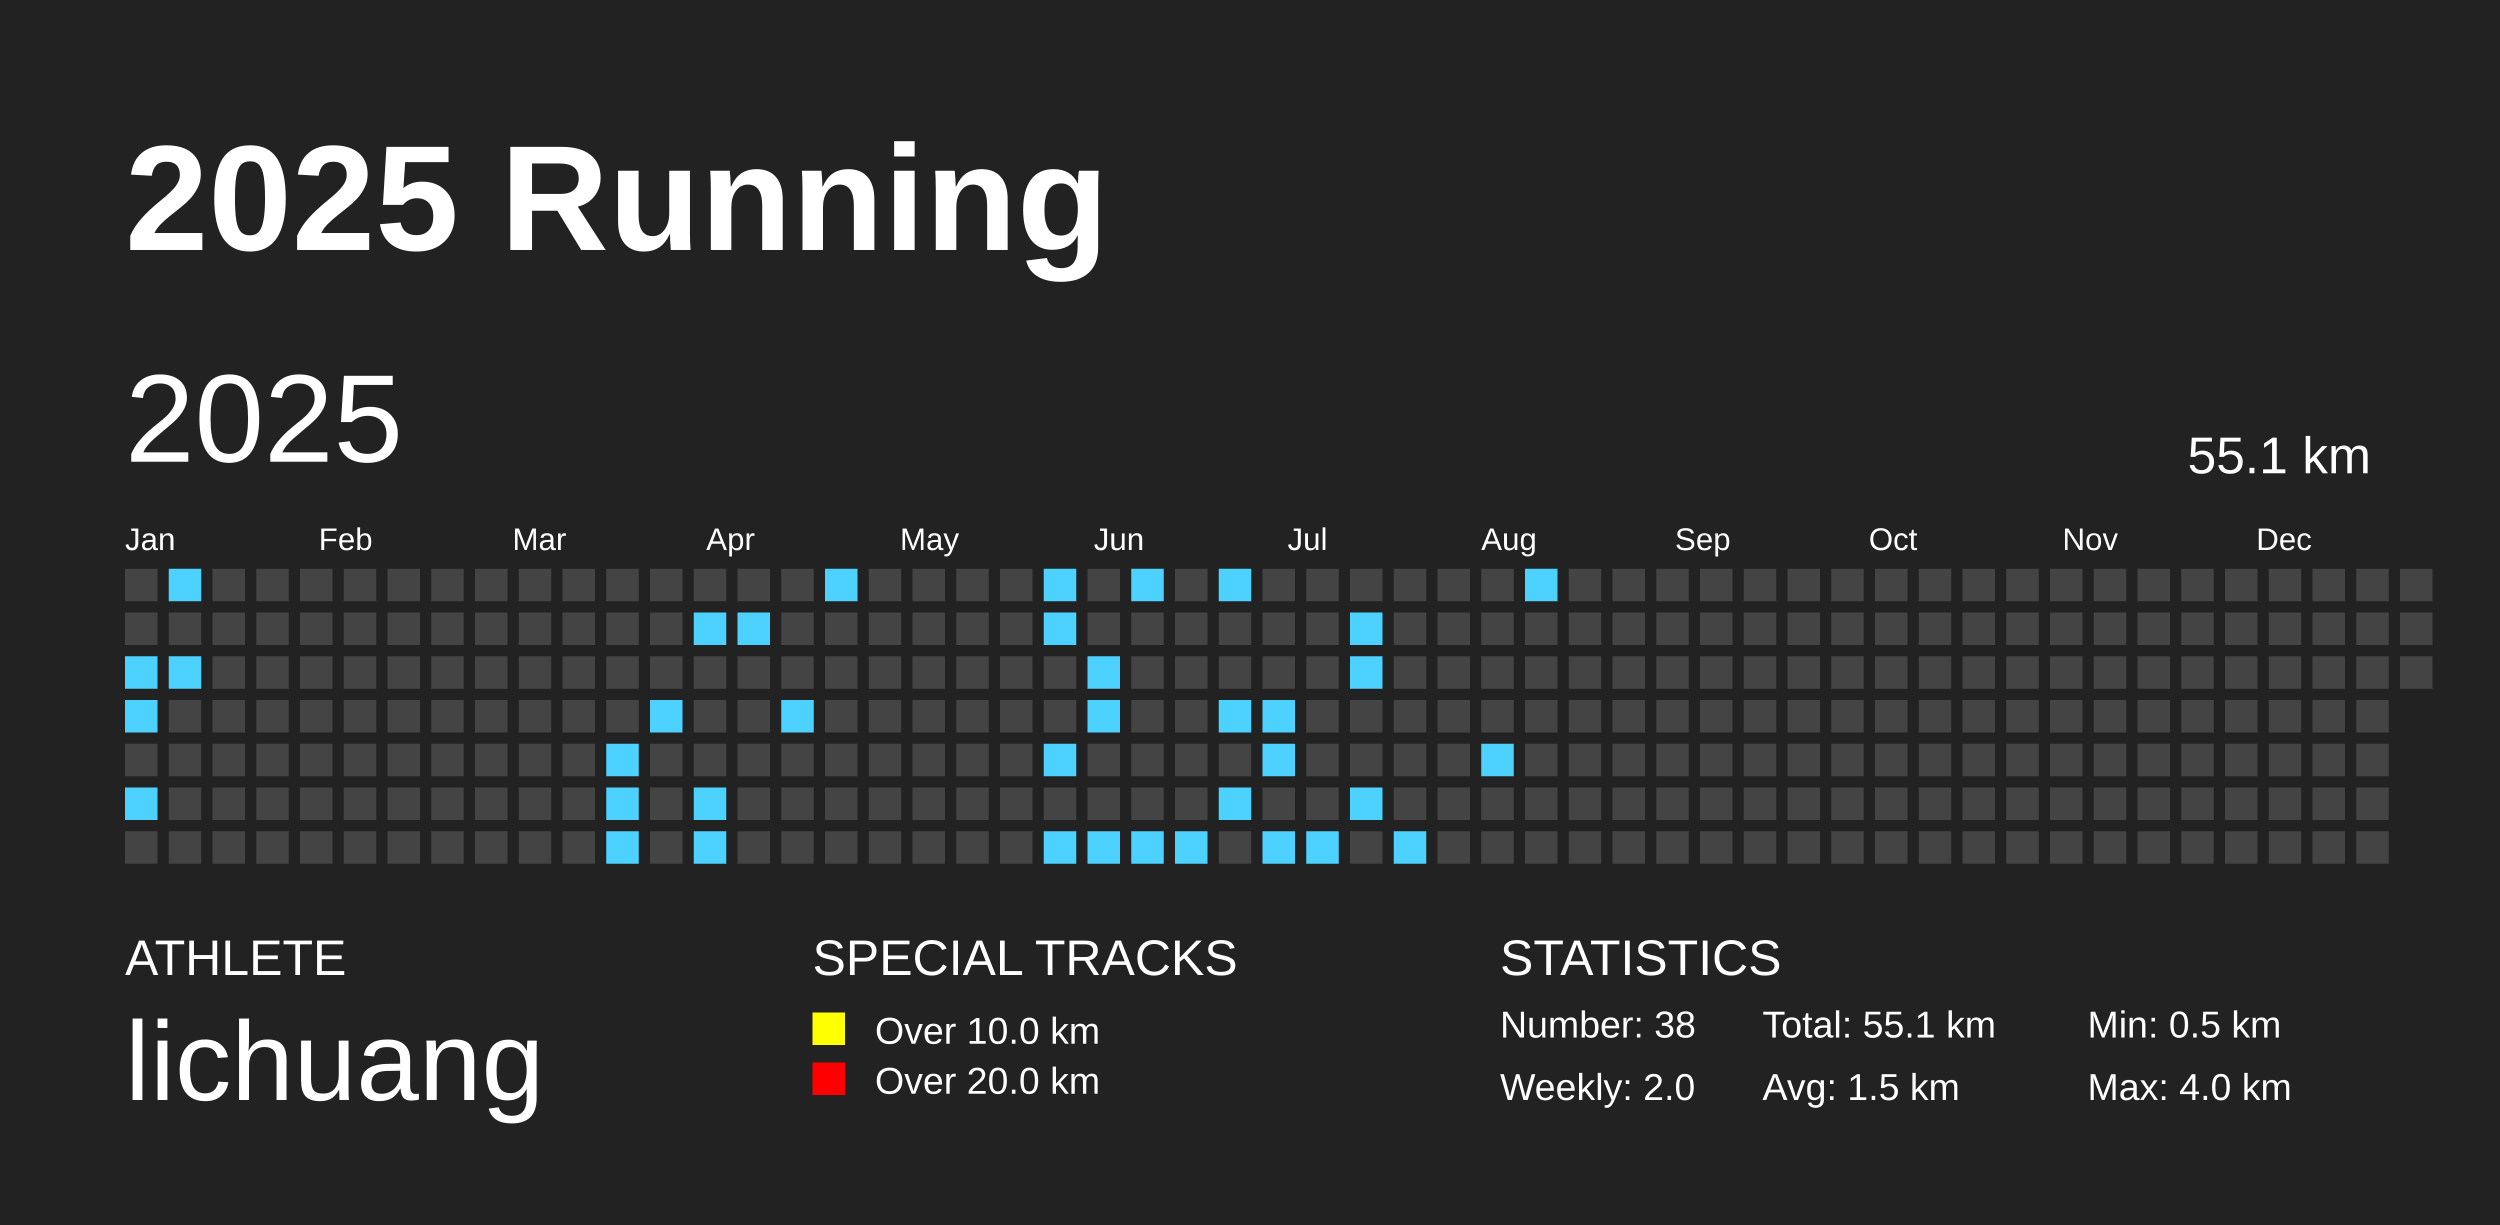
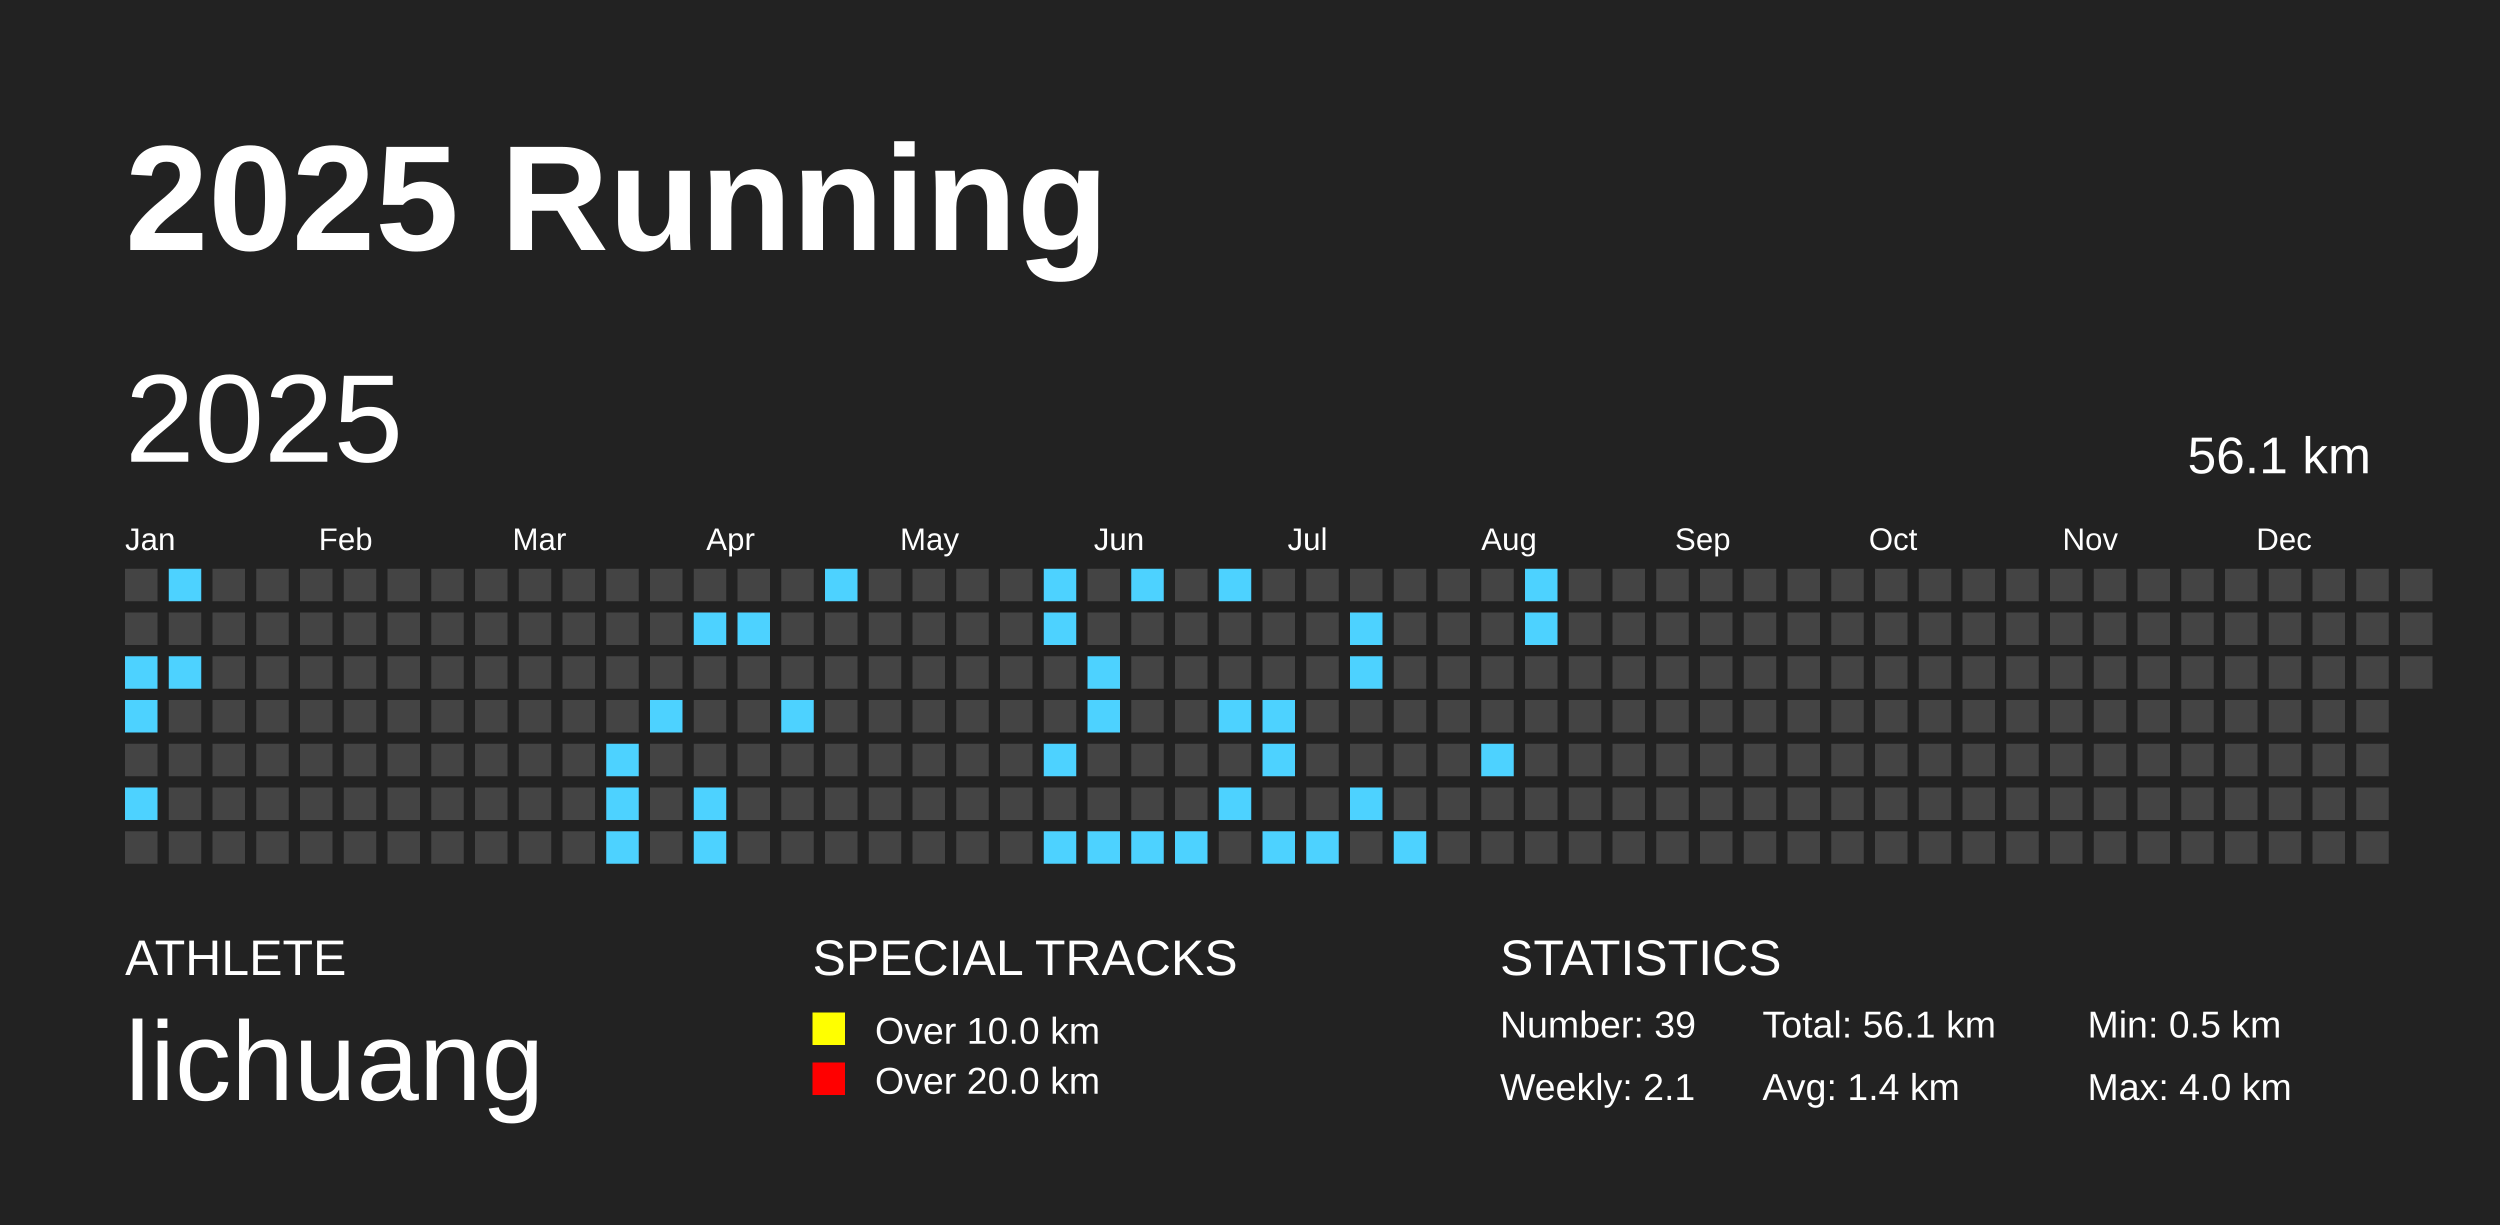
<svg xmlns="http://www.w3.org/2000/svg" baseProfile="full" height="98mm" version="1.1" viewBox="0,0,200,98" width="200mm">
  <defs />
  <rect fill="#222222" height="98" width="200" x="0" y="0" />
  <text fill="#FFFFFF" style="font-size:12px; font-family:Arial; font-weight:bold;" x="10" y="20">2025 Running</text>
  <text fill="#FFFFFF" style="font-size:4px; font-family:Arial" x="10" y="78">ATHLETE</text>
  <text fill="#FFFFFF" style="font-size:9px; font-family:Arial" x="10" y="88">lichuang</text>
  <text fill="#FFFFFF" style="font-size:4px; font-family:Arial" x="65" y="78">SPECIAL TRACKS</text>
  <rect fill="yellow" height="2.6" width="2.6" x="65" y="81" />
  <text fill="#FFFFFF" style="font-size:3px; font-family:Arial" x="70" y="83.5">Over 10.0 km</text>
  <rect fill="red" height="2.6" width="2.6" x="65" y="85" />
  <text fill="#FFFFFF" style="font-size:3px; font-family:Arial" x="70" y="87.5">Over 20.0 km</text>
  <text fill="#FFFFFF" style="font-size:4px; font-family:Arial" x="120" y="78">STATISTICS</text>
-   <text fill="#FFFFFF" style="font-size:3px; font-family:Arial" x="120" y="83">Number: 38</text>
-   <text fill="#FFFFFF" style="font-size:3px; font-family:Arial" x="120" y="88">Weekly: 2.0</text>
-   <text fill="#FFFFFF" style="font-size:3px; font-family:Arial" x="141" y="83">Total: 55.1 km</text>
-   <text fill="#FFFFFF" style="font-size:3px; font-family:Arial" x="141" y="88">Avg: 1.5 km</text>
+   <text fill="#FFFFFF" style="font-size:3px; font-family:Arial" x="120" y="83">Number: 39</text>
+   <text fill="#FFFFFF" style="font-size:3px; font-family:Arial" x="120" y="88">Weekly: 2.1</text>
+   <text fill="#FFFFFF" style="font-size:3px; font-family:Arial" x="141" y="83">Total: 56.1 km</text>
+   <text fill="#FFFFFF" style="font-size:3px; font-family:Arial" x="141" y="88">Avg: 1.4 km</text>
  <text fill="#FFFFFF" style="font-size:3px; font-family:Arial" x="167" y="83">Min: 0.5 km</text>
  <text fill="#FFFFFF" style="font-size:3px; font-family:Arial" x="167" y="88">Max: 4.0 km</text>
  <text dominant-baseline="hanging" fill="#FFFFFF" style="font-size:10.0px; font-family:Arial;" x="10" y="30">2025</text>
-   <text dominant-baseline="hanging" fill="#FFFFFF" style="font-size:4.125px; font-family:Arial;" x="175" y="35">55.1 km</text>
+   <text dominant-baseline="hanging" fill="#FFFFFF" style="font-size:4.125px; font-family:Arial;" x="175" y="35">56.1 km</text>
  <text fill="#FFFFFF" style="font-size:2.5px; font-family:Arial" x="10.0" y="44">Jan</text>
  <text fill="#FFFFFF" style="font-size:2.5px; font-family:Arial" x="25.5" y="44">Feb</text>
  <text fill="#FFFFFF" style="font-size:2.5px; font-family:Arial" x="41.0" y="44">Mar</text>
  <text fill="#FFFFFF" style="font-size:2.5px; font-family:Arial" x="56.5" y="44">Apr</text>
  <text fill="#FFFFFF" style="font-size:2.5px; font-family:Arial" x="72.0" y="44">May</text>
  <text fill="#FFFFFF" style="font-size:2.5px; font-family:Arial" x="87.5" y="44">Jun</text>
  <text fill="#FFFFFF" style="font-size:2.5px; font-family:Arial" x="103.0" y="44">Jul</text>
  <text fill="#FFFFFF" style="font-size:2.5px; font-family:Arial" x="118.5" y="44">Aug</text>
  <text fill="#FFFFFF" style="font-size:2.5px; font-family:Arial" x="134.0" y="44">Sep</text>
  <text fill="#FFFFFF" style="font-size:2.5px; font-family:Arial" x="149.5" y="44">Oct</text>
  <text fill="#FFFFFF" style="font-size:2.5px; font-family:Arial" x="165.0" y="44">Nov</text>
  <text fill="#FFFFFF" style="font-size:2.5px; font-family:Arial" x="180.5" y="44">Dec</text>
  <rect fill="#444444" height="2.6" width="2.6" x="10.0" y="45.5" />
  <rect fill="#444444" height="2.6" width="2.6" x="10.0" y="49.0" />
  <rect fill="#4dd2ff" height="2.6" width="2.6" x="10.0" y="52.5" />
  <rect fill="#4dd2ff" height="2.6" width="2.6" x="10.0" y="56.0" />
  <rect fill="#444444" height="2.6" width="2.6" x="10.0" y="59.5" />
  <rect fill="#4dd2ff" height="2.6" width="2.6" x="10.0" y="63.0" />
  <rect fill="#444444" height="2.6" width="2.6" x="10.0" y="66.5" />
  <rect fill="#4dd2ff" height="2.6" width="2.6" x="13.5" y="45.5" />
  <rect fill="#444444" height="2.6" width="2.6" x="13.5" y="49.0" />
  <rect fill="#4dd2ff" height="2.6" width="2.6" x="13.5" y="52.5" />
  <rect fill="#444444" height="2.6" width="2.6" x="13.5" y="56.0" />
  <rect fill="#444444" height="2.6" width="2.6" x="13.5" y="59.5" />
  <rect fill="#444444" height="2.6" width="2.6" x="13.5" y="63.0" />
  <rect fill="#444444" height="2.6" width="2.6" x="13.5" y="66.5" />
  <rect fill="#444444" height="2.6" width="2.6" x="17.0" y="45.5" />
  <rect fill="#444444" height="2.6" width="2.6" x="17.0" y="49.0" />
  <rect fill="#444444" height="2.6" width="2.6" x="17.0" y="52.5" />
  <rect fill="#444444" height="2.6" width="2.6" x="17.0" y="56.0" />
  <rect fill="#444444" height="2.6" width="2.6" x="17.0" y="59.5" />
  <rect fill="#444444" height="2.6" width="2.6" x="17.0" y="63.0" />
  <rect fill="#444444" height="2.6" width="2.6" x="17.0" y="66.5" />
  <rect fill="#444444" height="2.6" width="2.6" x="20.5" y="45.5" />
  <rect fill="#444444" height="2.6" width="2.6" x="20.5" y="49.0" />
  <rect fill="#444444" height="2.6" width="2.6" x="20.5" y="52.5" />
  <rect fill="#444444" height="2.6" width="2.6" x="20.5" y="56.0" />
  <rect fill="#444444" height="2.6" width="2.6" x="20.5" y="59.5" />
  <rect fill="#444444" height="2.6" width="2.6" x="20.5" y="63.0" />
  <rect fill="#444444" height="2.6" width="2.6" x="20.5" y="66.5" />
  <rect fill="#444444" height="2.6" width="2.6" x="24.0" y="45.5" />
  <rect fill="#444444" height="2.6" width="2.6" x="24.0" y="49.0" />
  <rect fill="#444444" height="2.6" width="2.6" x="24.0" y="52.5" />
  <rect fill="#444444" height="2.6" width="2.6" x="24.0" y="56.0" />
  <rect fill="#444444" height="2.6" width="2.6" x="24.0" y="59.5" />
  <rect fill="#444444" height="2.6" width="2.6" x="24.0" y="63.0" />
  <rect fill="#444444" height="2.6" width="2.6" x="24.0" y="66.5" />
  <rect fill="#444444" height="2.6" width="2.6" x="27.5" y="45.5" />
  <rect fill="#444444" height="2.6" width="2.6" x="27.5" y="49.0" />
  <rect fill="#444444" height="2.6" width="2.6" x="27.5" y="52.5" />
  <rect fill="#444444" height="2.6" width="2.6" x="27.5" y="56.0" />
  <rect fill="#444444" height="2.6" width="2.6" x="27.5" y="59.5" />
  <rect fill="#444444" height="2.6" width="2.6" x="27.5" y="63.0" />
  <rect fill="#444444" height="2.6" width="2.6" x="27.5" y="66.5" />
  <rect fill="#444444" height="2.6" width="2.6" x="31.0" y="45.5" />
  <rect fill="#444444" height="2.6" width="2.6" x="31.0" y="49.0" />
  <rect fill="#444444" height="2.6" width="2.6" x="31.0" y="52.5" />
  <rect fill="#444444" height="2.6" width="2.6" x="31.0" y="56.0" />
  <rect fill="#444444" height="2.6" width="2.6" x="31.0" y="59.5" />
  <rect fill="#444444" height="2.6" width="2.6" x="31.0" y="63.0" />
  <rect fill="#444444" height="2.6" width="2.6" x="31.0" y="66.5" />
  <rect fill="#444444" height="2.6" width="2.6" x="34.5" y="45.5" />
  <rect fill="#444444" height="2.6" width="2.6" x="34.5" y="49.0" />
  <rect fill="#444444" height="2.6" width="2.6" x="34.5" y="52.5" />
  <rect fill="#444444" height="2.6" width="2.6" x="34.5" y="56.0" />
  <rect fill="#444444" height="2.6" width="2.6" x="34.5" y="59.5" />
  <rect fill="#444444" height="2.6" width="2.6" x="34.5" y="63.0" />
  <rect fill="#444444" height="2.6" width="2.6" x="34.5" y="66.5" />
  <rect fill="#444444" height="2.6" width="2.6" x="38.0" y="45.5" />
  <rect fill="#444444" height="2.6" width="2.6" x="38.0" y="49.0" />
  <rect fill="#444444" height="2.6" width="2.6" x="38.0" y="52.5" />
  <rect fill="#444444" height="2.6" width="2.6" x="38.0" y="56.0" />
  <rect fill="#444444" height="2.6" width="2.6" x="38.0" y="59.5" />
  <rect fill="#444444" height="2.6" width="2.6" x="38.0" y="63.0" />
  <rect fill="#444444" height="2.6" width="2.6" x="38.0" y="66.5" />
  <rect fill="#444444" height="2.6" width="2.6" x="41.5" y="45.5" />
  <rect fill="#444444" height="2.6" width="2.6" x="41.5" y="49.0" />
  <rect fill="#444444" height="2.6" width="2.6" x="41.5" y="52.5" />
  <rect fill="#444444" height="2.6" width="2.6" x="41.5" y="56.0" />
  <rect fill="#444444" height="2.6" width="2.6" x="41.5" y="59.5" />
  <rect fill="#444444" height="2.6" width="2.6" x="41.5" y="63.0" />
  <rect fill="#444444" height="2.6" width="2.6" x="41.5" y="66.5" />
  <rect fill="#444444" height="2.6" width="2.6" x="45.0" y="45.5" />
  <rect fill="#444444" height="2.6" width="2.6" x="45.0" y="49.0" />
  <rect fill="#444444" height="2.6" width="2.6" x="45.0" y="52.5" />
  <rect fill="#444444" height="2.6" width="2.6" x="45.0" y="56.0" />
  <rect fill="#444444" height="2.6" width="2.6" x="45.0" y="59.5" />
  <rect fill="#444444" height="2.6" width="2.6" x="45.0" y="63.0" />
  <rect fill="#444444" height="2.6" width="2.6" x="45.0" y="66.5" />
  <rect fill="#444444" height="2.6" width="2.6" x="48.5" y="45.5" />
  <rect fill="#444444" height="2.6" width="2.6" x="48.5" y="49.0" />
  <rect fill="#444444" height="2.6" width="2.6" x="48.5" y="52.5" />
  <rect fill="#444444" height="2.6" width="2.6" x="48.5" y="56.0" />
  <rect fill="#4dd2ff" height="2.6" width="2.6" x="48.5" y="59.5" />
  <rect fill="#4dd2ff" height="2.6" width="2.6" x="48.5" y="63.0" />
  <rect fill="#4dd2ff" height="2.6" width="2.6" x="48.5" y="66.5" />
  <rect fill="#444444" height="2.6" width="2.6" x="52.0" y="45.5" />
  <rect fill="#444444" height="2.6" width="2.6" x="52.0" y="49.0" />
  <rect fill="#444444" height="2.6" width="2.6" x="52.0" y="52.5" />
  <rect fill="#4dd2ff" height="2.6" width="2.6" x="52.0" y="56.0" />
  <rect fill="#444444" height="2.6" width="2.6" x="52.0" y="59.5" />
  <rect fill="#444444" height="2.6" width="2.6" x="52.0" y="63.0" />
  <rect fill="#444444" height="2.6" width="2.6" x="52.0" y="66.5" />
  <rect fill="#444444" height="2.6" width="2.6" x="55.5" y="45.5" />
  <rect fill="#4dd2ff" height="2.6" width="2.6" x="55.5" y="49.0" />
  <rect fill="#444444" height="2.6" width="2.6" x="55.5" y="52.5" />
  <rect fill="#444444" height="2.6" width="2.6" x="55.5" y="56.0" />
  <rect fill="#444444" height="2.6" width="2.6" x="55.5" y="59.5" />
  <rect fill="#4dd2ff" height="2.6" width="2.6" x="55.5" y="63.0" />
  <rect fill="#4dd2ff" height="2.6" width="2.6" x="55.5" y="66.5" />
  <rect fill="#444444" height="2.6" width="2.6" x="59.0" y="45.5" />
  <rect fill="#4dd2ff" height="2.6" width="2.6" x="59.0" y="49.0" />
  <rect fill="#444444" height="2.6" width="2.6" x="59.0" y="52.5" />
  <rect fill="#444444" height="2.6" width="2.6" x="59.0" y="56.0" />
  <rect fill="#444444" height="2.6" width="2.6" x="59.0" y="59.5" />
  <rect fill="#444444" height="2.6" width="2.6" x="59.0" y="63.0" />
  <rect fill="#444444" height="2.6" width="2.6" x="59.0" y="66.5" />
  <rect fill="#444444" height="2.6" width="2.6" x="62.5" y="45.5" />
  <rect fill="#444444" height="2.6" width="2.6" x="62.5" y="49.0" />
  <rect fill="#444444" height="2.6" width="2.6" x="62.5" y="52.5" />
  <rect fill="#4dd2ff" height="2.6" width="2.6" x="62.5" y="56.0" />
  <rect fill="#444444" height="2.6" width="2.6" x="62.5" y="59.5" />
  <rect fill="#444444" height="2.6" width="2.6" x="62.5" y="63.0" />
  <rect fill="#444444" height="2.6" width="2.6" x="62.5" y="66.5" />
  <rect fill="#4dd2ff" height="2.6" width="2.6" x="66.0" y="45.5" />
  <rect fill="#444444" height="2.6" width="2.6" x="66.0" y="49.0" />
  <rect fill="#444444" height="2.6" width="2.6" x="66.0" y="52.5" />
  <rect fill="#444444" height="2.6" width="2.6" x="66.0" y="56.0" />
  <rect fill="#444444" height="2.6" width="2.6" x="66.0" y="59.5" />
  <rect fill="#444444" height="2.6" width="2.6" x="66.0" y="63.0" />
  <rect fill="#444444" height="2.6" width="2.6" x="66.0" y="66.5" />
  <rect fill="#444444" height="2.6" width="2.6" x="69.5" y="45.5" />
  <rect fill="#444444" height="2.6" width="2.6" x="69.5" y="49.0" />
  <rect fill="#444444" height="2.6" width="2.6" x="69.5" y="52.5" />
  <rect fill="#444444" height="2.6" width="2.6" x="69.5" y="56.0" />
  <rect fill="#444444" height="2.6" width="2.6" x="69.5" y="59.5" />
  <rect fill="#444444" height="2.6" width="2.6" x="69.5" y="63.0" />
  <rect fill="#444444" height="2.6" width="2.6" x="69.5" y="66.5" />
  <rect fill="#444444" height="2.6" width="2.6" x="73.0" y="45.5" />
  <rect fill="#444444" height="2.6" width="2.6" x="73.0" y="49.0" />
  <rect fill="#444444" height="2.6" width="2.6" x="73.0" y="52.5" />
  <rect fill="#444444" height="2.6" width="2.6" x="73.0" y="56.0" />
  <rect fill="#444444" height="2.6" width="2.6" x="73.0" y="59.5" />
  <rect fill="#444444" height="2.6" width="2.6" x="73.0" y="63.0" />
  <rect fill="#444444" height="2.6" width="2.6" x="73.0" y="66.5" />
  <rect fill="#444444" height="2.6" width="2.6" x="76.5" y="45.5" />
  <rect fill="#444444" height="2.6" width="2.6" x="76.5" y="49.0" />
  <rect fill="#444444" height="2.6" width="2.6" x="76.5" y="52.5" />
  <rect fill="#444444" height="2.6" width="2.6" x="76.5" y="56.0" />
  <rect fill="#444444" height="2.6" width="2.6" x="76.5" y="59.5" />
  <rect fill="#444444" height="2.6" width="2.6" x="76.5" y="63.0" />
  <rect fill="#444444" height="2.6" width="2.6" x="76.5" y="66.5" />
  <rect fill="#444444" height="2.6" width="2.6" x="80.0" y="45.5" />
  <rect fill="#444444" height="2.6" width="2.6" x="80.0" y="49.0" />
  <rect fill="#444444" height="2.6" width="2.6" x="80.0" y="52.5" />
  <rect fill="#444444" height="2.6" width="2.6" x="80.0" y="56.0" />
  <rect fill="#444444" height="2.6" width="2.6" x="80.0" y="59.5" />
  <rect fill="#444444" height="2.6" width="2.6" x="80.0" y="63.0" />
  <rect fill="#444444" height="2.6" width="2.6" x="80.0" y="66.5" />
  <rect fill="#4dd2ff" height="2.6" width="2.6" x="83.5" y="45.5" />
  <rect fill="#4dd2ff" height="2.6" width="2.6" x="83.5" y="49.0" />
  <rect fill="#444444" height="2.6" width="2.6" x="83.5" y="52.5" />
  <rect fill="#444444" height="2.6" width="2.6" x="83.5" y="56.0" />
  <rect fill="#4dd2ff" height="2.6" width="2.6" x="83.5" y="59.5" />
  <rect fill="#444444" height="2.6" width="2.6" x="83.5" y="63.0" />
  <rect fill="#4dd2ff" height="2.6" width="2.6" x="83.5" y="66.5" />
  <rect fill="#444444" height="2.6" width="2.6" x="87.0" y="45.5" />
  <rect fill="#444444" height="2.6" width="2.6" x="87.0" y="49.0" />
  <rect fill="#4dd2ff" height="2.6" width="2.6" x="87.0" y="52.5" />
  <rect fill="#4dd2ff" height="2.6" width="2.6" x="87.0" y="56.0" />
  <rect fill="#444444" height="2.6" width="2.6" x="87.0" y="59.5" />
  <rect fill="#444444" height="2.6" width="2.6" x="87.0" y="63.0" />
  <rect fill="#4dd2ff" height="2.6" width="2.6" x="87.0" y="66.5" />
  <rect fill="#4dd2ff" height="2.6" width="2.6" x="90.5" y="45.5" />
  <rect fill="#444444" height="2.6" width="2.6" x="90.5" y="49.0" />
  <rect fill="#444444" height="2.6" width="2.6" x="90.5" y="52.5" />
  <rect fill="#444444" height="2.6" width="2.6" x="90.5" y="56.0" />
  <rect fill="#444444" height="2.6" width="2.6" x="90.5" y="59.5" />
  <rect fill="#444444" height="2.6" width="2.6" x="90.5" y="63.0" />
  <rect fill="#4dd2ff" height="2.6" width="2.6" x="90.5" y="66.5" />
  <rect fill="#444444" height="2.6" width="2.6" x="94.0" y="45.5" />
  <rect fill="#444444" height="2.6" width="2.6" x="94.0" y="49.0" />
  <rect fill="#444444" height="2.6" width="2.6" x="94.0" y="52.5" />
  <rect fill="#444444" height="2.6" width="2.6" x="94.0" y="56.0" />
  <rect fill="#444444" height="2.6" width="2.6" x="94.0" y="59.5" />
  <rect fill="#444444" height="2.6" width="2.6" x="94.0" y="63.0" />
  <rect fill="#4dd2ff" height="2.6" width="2.6" x="94.0" y="66.5" />
  <rect fill="#4dd2ff" height="2.6" width="2.6" x="97.5" y="45.5" />
  <rect fill="#444444" height="2.6" width="2.6" x="97.5" y="49.0" />
  <rect fill="#444444" height="2.6" width="2.6" x="97.5" y="52.5" />
  <rect fill="#4dd2ff" height="2.6" width="2.6" x="97.5" y="56.0" />
  <rect fill="#444444" height="2.6" width="2.6" x="97.5" y="59.5" />
  <rect fill="#4dd2ff" height="2.6" width="2.6" x="97.5" y="63.0" />
  <rect fill="#444444" height="2.6" width="2.6" x="97.5" y="66.5" />
  <rect fill="#444444" height="2.6" width="2.6" x="101.0" y="45.5" />
  <rect fill="#444444" height="2.6" width="2.6" x="101.0" y="49.0" />
  <rect fill="#444444" height="2.6" width="2.6" x="101.0" y="52.5" />
  <rect fill="#4dd2ff" height="2.6" width="2.6" x="101.0" y="56.0" />
  <rect fill="#4dd2ff" height="2.6" width="2.6" x="101.0" y="59.5" />
  <rect fill="#444444" height="2.6" width="2.6" x="101.0" y="63.0" />
  <rect fill="#4dd2ff" height="2.6" width="2.6" x="101.0" y="66.5" />
  <rect fill="#444444" height="2.6" width="2.6" x="104.5" y="45.5" />
  <rect fill="#444444" height="2.6" width="2.6" x="104.5" y="49.0" />
  <rect fill="#444444" height="2.6" width="2.6" x="104.5" y="52.5" />
  <rect fill="#444444" height="2.6" width="2.6" x="104.5" y="56.0" />
  <rect fill="#444444" height="2.6" width="2.6" x="104.5" y="59.5" />
  <rect fill="#444444" height="2.6" width="2.6" x="104.5" y="63.0" />
  <rect fill="#4dd2ff" height="2.6" width="2.6" x="104.5" y="66.5" />
  <rect fill="#444444" height="2.6" width="2.6" x="108.0" y="45.5" />
  <rect fill="#4dd2ff" height="2.6" width="2.6" x="108.0" y="49.0" />
  <rect fill="#4dd2ff" height="2.6" width="2.6" x="108.0" y="52.5" />
  <rect fill="#444444" height="2.6" width="2.6" x="108.0" y="56.0" />
  <rect fill="#444444" height="2.6" width="2.6" x="108.0" y="59.5" />
  <rect fill="#4dd2ff" height="2.6" width="2.6" x="108.0" y="63.0" />
  <rect fill="#444444" height="2.6" width="2.6" x="108.0" y="66.5" />
  <rect fill="#444444" height="2.6" width="2.6" x="111.5" y="45.5" />
  <rect fill="#444444" height="2.6" width="2.6" x="111.5" y="49.0" />
  <rect fill="#444444" height="2.6" width="2.6" x="111.5" y="52.5" />
  <rect fill="#444444" height="2.6" width="2.6" x="111.5" y="56.0" />
  <rect fill="#444444" height="2.6" width="2.6" x="111.5" y="59.5" />
  <rect fill="#444444" height="2.6" width="2.6" x="111.5" y="63.0" />
  <rect fill="#4dd2ff" height="2.6" width="2.6" x="111.5" y="66.5" />
  <rect fill="#444444" height="2.6" width="2.6" x="115.0" y="45.5" />
  <rect fill="#444444" height="2.6" width="2.6" x="115.0" y="49.0" />
  <rect fill="#444444" height="2.6" width="2.6" x="115.0" y="52.5" />
  <rect fill="#444444" height="2.6" width="2.6" x="115.0" y="56.0" />
  <rect fill="#444444" height="2.6" width="2.6" x="115.0" y="59.5" />
  <rect fill="#444444" height="2.6" width="2.6" x="115.0" y="63.0" />
  <rect fill="#444444" height="2.6" width="2.6" x="115.0" y="66.5" />
  <rect fill="#444444" height="2.6" width="2.6" x="118.5" y="45.5" />
  <rect fill="#444444" height="2.6" width="2.6" x="118.5" y="49.0" />
  <rect fill="#444444" height="2.6" width="2.6" x="118.5" y="52.5" />
  <rect fill="#444444" height="2.6" width="2.6" x="118.5" y="56.0" />
  <rect fill="#4dd2ff" height="2.6" width="2.6" x="118.5" y="59.5" />
  <rect fill="#444444" height="2.6" width="2.6" x="118.5" y="63.0" />
  <rect fill="#444444" height="2.6" width="2.6" x="118.5" y="66.5" />
  <rect fill="#4dd2ff" height="2.6" width="2.6" x="122.0" y="45.5" />
-   <rect fill="#444444" height="2.6" width="2.6" x="122.0" y="49.0" />
+   <rect fill="#4dd2ff" height="2.6" width="2.6" x="122.0" y="49.0" />
  <rect fill="#444444" height="2.6" width="2.6" x="122.0" y="52.5" />
  <rect fill="#444444" height="2.6" width="2.6" x="122.0" y="56.0" />
  <rect fill="#444444" height="2.6" width="2.6" x="122.0" y="59.5" />
  <rect fill="#444444" height="2.6" width="2.6" x="122.0" y="63.0" />
  <rect fill="#444444" height="2.6" width="2.6" x="122.0" y="66.5" />
  <rect fill="#444444" height="2.6" width="2.6" x="125.5" y="45.5" />
  <rect fill="#444444" height="2.6" width="2.6" x="125.5" y="49.0" />
  <rect fill="#444444" height="2.6" width="2.6" x="125.5" y="52.5" />
  <rect fill="#444444" height="2.6" width="2.6" x="125.5" y="56.0" />
  <rect fill="#444444" height="2.6" width="2.6" x="125.5" y="59.5" />
  <rect fill="#444444" height="2.6" width="2.6" x="125.5" y="63.0" />
  <rect fill="#444444" height="2.6" width="2.6" x="125.5" y="66.5" />
  <rect fill="#444444" height="2.6" width="2.6" x="129.0" y="45.5" />
  <rect fill="#444444" height="2.6" width="2.6" x="129.0" y="49.0" />
  <rect fill="#444444" height="2.6" width="2.6" x="129.0" y="52.5" />
  <rect fill="#444444" height="2.6" width="2.6" x="129.0" y="56.0" />
  <rect fill="#444444" height="2.6" width="2.6" x="129.0" y="59.5" />
  <rect fill="#444444" height="2.6" width="2.6" x="129.0" y="63.0" />
  <rect fill="#444444" height="2.6" width="2.6" x="129.0" y="66.5" />
  <rect fill="#444444" height="2.6" width="2.6" x="132.5" y="45.5" />
  <rect fill="#444444" height="2.6" width="2.6" x="132.5" y="49.0" />
  <rect fill="#444444" height="2.6" width="2.6" x="132.5" y="52.5" />
  <rect fill="#444444" height="2.6" width="2.6" x="132.5" y="56.0" />
  <rect fill="#444444" height="2.6" width="2.6" x="132.5" y="59.5" />
  <rect fill="#444444" height="2.6" width="2.6" x="132.5" y="63.0" />
  <rect fill="#444444" height="2.6" width="2.6" x="132.5" y="66.5" />
  <rect fill="#444444" height="2.6" width="2.6" x="136.0" y="45.5" />
  <rect fill="#444444" height="2.6" width="2.6" x="136.0" y="49.0" />
  <rect fill="#444444" height="2.6" width="2.6" x="136.0" y="52.5" />
  <rect fill="#444444" height="2.6" width="2.6" x="136.0" y="56.0" />
  <rect fill="#444444" height="2.6" width="2.6" x="136.0" y="59.5" />
  <rect fill="#444444" height="2.6" width="2.6" x="136.0" y="63.0" />
  <rect fill="#444444" height="2.6" width="2.6" x="136.0" y="66.5" />
  <rect fill="#444444" height="2.6" width="2.6" x="139.5" y="45.5" />
  <rect fill="#444444" height="2.6" width="2.6" x="139.5" y="49.0" />
  <rect fill="#444444" height="2.6" width="2.6" x="139.5" y="52.5" />
  <rect fill="#444444" height="2.6" width="2.6" x="139.5" y="56.0" />
  <rect fill="#444444" height="2.6" width="2.6" x="139.5" y="59.5" />
  <rect fill="#444444" height="2.6" width="2.6" x="139.5" y="63.0" />
  <rect fill="#444444" height="2.6" width="2.6" x="139.5" y="66.5" />
  <rect fill="#444444" height="2.6" width="2.6" x="143.0" y="45.5" />
  <rect fill="#444444" height="2.6" width="2.6" x="143.0" y="49.0" />
  <rect fill="#444444" height="2.6" width="2.6" x="143.0" y="52.5" />
  <rect fill="#444444" height="2.6" width="2.6" x="143.0" y="56.0" />
  <rect fill="#444444" height="2.6" width="2.6" x="143.0" y="59.5" />
  <rect fill="#444444" height="2.6" width="2.6" x="143.0" y="63.0" />
  <rect fill="#444444" height="2.6" width="2.6" x="143.0" y="66.5" />
  <rect fill="#444444" height="2.6" width="2.6" x="146.5" y="45.5" />
  <rect fill="#444444" height="2.6" width="2.6" x="146.5" y="49.0" />
  <rect fill="#444444" height="2.6" width="2.6" x="146.5" y="52.5" />
  <rect fill="#444444" height="2.6" width="2.6" x="146.5" y="56.0" />
  <rect fill="#444444" height="2.6" width="2.6" x="146.5" y="59.5" />
  <rect fill="#444444" height="2.6" width="2.6" x="146.5" y="63.0" />
  <rect fill="#444444" height="2.6" width="2.6" x="146.5" y="66.5" />
  <rect fill="#444444" height="2.6" width="2.6" x="150.0" y="45.5" />
  <rect fill="#444444" height="2.6" width="2.6" x="150.0" y="49.0" />
  <rect fill="#444444" height="2.6" width="2.6" x="150.0" y="52.5" />
  <rect fill="#444444" height="2.6" width="2.6" x="150.0" y="56.0" />
  <rect fill="#444444" height="2.6" width="2.6" x="150.0" y="59.5" />
  <rect fill="#444444" height="2.6" width="2.6" x="150.0" y="63.0" />
  <rect fill="#444444" height="2.6" width="2.6" x="150.0" y="66.5" />
  <rect fill="#444444" height="2.6" width="2.6" x="153.5" y="45.5" />
  <rect fill="#444444" height="2.6" width="2.6" x="153.5" y="49.0" />
  <rect fill="#444444" height="2.6" width="2.6" x="153.5" y="52.5" />
  <rect fill="#444444" height="2.6" width="2.6" x="153.5" y="56.0" />
  <rect fill="#444444" height="2.6" width="2.6" x="153.5" y="59.5" />
  <rect fill="#444444" height="2.6" width="2.6" x="153.5" y="63.0" />
  <rect fill="#444444" height="2.6" width="2.6" x="153.5" y="66.5" />
  <rect fill="#444444" height="2.6" width="2.6" x="157.0" y="45.5" />
  <rect fill="#444444" height="2.6" width="2.6" x="157.0" y="49.0" />
  <rect fill="#444444" height="2.6" width="2.6" x="157.0" y="52.5" />
  <rect fill="#444444" height="2.6" width="2.6" x="157.0" y="56.0" />
  <rect fill="#444444" height="2.6" width="2.6" x="157.0" y="59.5" />
  <rect fill="#444444" height="2.6" width="2.6" x="157.0" y="63.0" />
  <rect fill="#444444" height="2.6" width="2.6" x="157.0" y="66.5" />
  <rect fill="#444444" height="2.6" width="2.6" x="160.5" y="45.5" />
  <rect fill="#444444" height="2.6" width="2.6" x="160.5" y="49.0" />
  <rect fill="#444444" height="2.6" width="2.6" x="160.5" y="52.5" />
  <rect fill="#444444" height="2.6" width="2.6" x="160.5" y="56.0" />
  <rect fill="#444444" height="2.6" width="2.6" x="160.5" y="59.5" />
  <rect fill="#444444" height="2.6" width="2.6" x="160.5" y="63.0" />
  <rect fill="#444444" height="2.6" width="2.6" x="160.5" y="66.5" />
  <rect fill="#444444" height="2.6" width="2.6" x="164.0" y="45.5" />
  <rect fill="#444444" height="2.6" width="2.6" x="164.0" y="49.0" />
  <rect fill="#444444" height="2.6" width="2.6" x="164.0" y="52.5" />
  <rect fill="#444444" height="2.6" width="2.6" x="164.0" y="56.0" />
  <rect fill="#444444" height="2.6" width="2.6" x="164.0" y="59.5" />
  <rect fill="#444444" height="2.6" width="2.6" x="164.0" y="63.0" />
  <rect fill="#444444" height="2.6" width="2.6" x="164.0" y="66.5" />
  <rect fill="#444444" height="2.6" width="2.6" x="167.5" y="45.5" />
  <rect fill="#444444" height="2.6" width="2.6" x="167.5" y="49.0" />
  <rect fill="#444444" height="2.6" width="2.6" x="167.5" y="52.5" />
  <rect fill="#444444" height="2.6" width="2.6" x="167.5" y="56.0" />
  <rect fill="#444444" height="2.6" width="2.6" x="167.5" y="59.5" />
  <rect fill="#444444" height="2.6" width="2.6" x="167.5" y="63.0" />
  <rect fill="#444444" height="2.6" width="2.6" x="167.5" y="66.5" />
  <rect fill="#444444" height="2.6" width="2.6" x="171.0" y="45.5" />
  <rect fill="#444444" height="2.6" width="2.6" x="171.0" y="49.0" />
  <rect fill="#444444" height="2.6" width="2.6" x="171.0" y="52.5" />
  <rect fill="#444444" height="2.6" width="2.6" x="171.0" y="56.0" />
  <rect fill="#444444" height="2.6" width="2.6" x="171.0" y="59.5" />
  <rect fill="#444444" height="2.6" width="2.6" x="171.0" y="63.0" />
  <rect fill="#444444" height="2.6" width="2.6" x="171.0" y="66.5" />
  <rect fill="#444444" height="2.6" width="2.6" x="174.5" y="45.5" />
  <rect fill="#444444" height="2.6" width="2.6" x="174.5" y="49.0" />
  <rect fill="#444444" height="2.6" width="2.6" x="174.5" y="52.5" />
  <rect fill="#444444" height="2.6" width="2.6" x="174.5" y="56.0" />
  <rect fill="#444444" height="2.6" width="2.6" x="174.5" y="59.5" />
  <rect fill="#444444" height="2.6" width="2.6" x="174.5" y="63.0" />
  <rect fill="#444444" height="2.6" width="2.6" x="174.5" y="66.5" />
  <rect fill="#444444" height="2.6" width="2.6" x="178.0" y="45.5" />
  <rect fill="#444444" height="2.6" width="2.6" x="178.0" y="49.0" />
  <rect fill="#444444" height="2.6" width="2.6" x="178.0" y="52.5" />
  <rect fill="#444444" height="2.6" width="2.6" x="178.0" y="56.0" />
  <rect fill="#444444" height="2.6" width="2.6" x="178.0" y="59.5" />
  <rect fill="#444444" height="2.6" width="2.6" x="178.0" y="63.0" />
  <rect fill="#444444" height="2.6" width="2.6" x="178.0" y="66.5" />
  <rect fill="#444444" height="2.6" width="2.6" x="181.5" y="45.5" />
  <rect fill="#444444" height="2.6" width="2.6" x="181.5" y="49.0" />
  <rect fill="#444444" height="2.6" width="2.6" x="181.5" y="52.5" />
  <rect fill="#444444" height="2.6" width="2.6" x="181.5" y="56.0" />
  <rect fill="#444444" height="2.6" width="2.6" x="181.5" y="59.5" />
  <rect fill="#444444" height="2.6" width="2.6" x="181.5" y="63.0" />
  <rect fill="#444444" height="2.6" width="2.6" x="181.5" y="66.5" />
  <rect fill="#444444" height="2.6" width="2.6" x="185.0" y="45.5" />
  <rect fill="#444444" height="2.6" width="2.6" x="185.0" y="49.0" />
  <rect fill="#444444" height="2.6" width="2.6" x="185.0" y="52.5" />
  <rect fill="#444444" height="2.6" width="2.6" x="185.0" y="56.0" />
  <rect fill="#444444" height="2.6" width="2.6" x="185.0" y="59.5" />
  <rect fill="#444444" height="2.6" width="2.6" x="185.0" y="63.0" />
  <rect fill="#444444" height="2.6" width="2.6" x="185.0" y="66.5" />
  <rect fill="#444444" height="2.6" width="2.6" x="188.5" y="45.5" />
  <rect fill="#444444" height="2.6" width="2.6" x="188.5" y="49.0" />
  <rect fill="#444444" height="2.6" width="2.6" x="188.5" y="52.5" />
  <rect fill="#444444" height="2.6" width="2.6" x="188.5" y="56.0" />
  <rect fill="#444444" height="2.6" width="2.6" x="188.5" y="59.5" />
  <rect fill="#444444" height="2.6" width="2.6" x="188.5" y="63.0" />
  <rect fill="#444444" height="2.6" width="2.6" x="188.5" y="66.5" />
  <rect fill="#444444" height="2.6" width="2.6" x="192.0" y="45.5" />
  <rect fill="#444444" height="2.6" width="2.6" x="192.0" y="49.0" />
  <rect fill="#444444" height="2.6" width="2.6" x="192.0" y="52.5" />
</svg>
